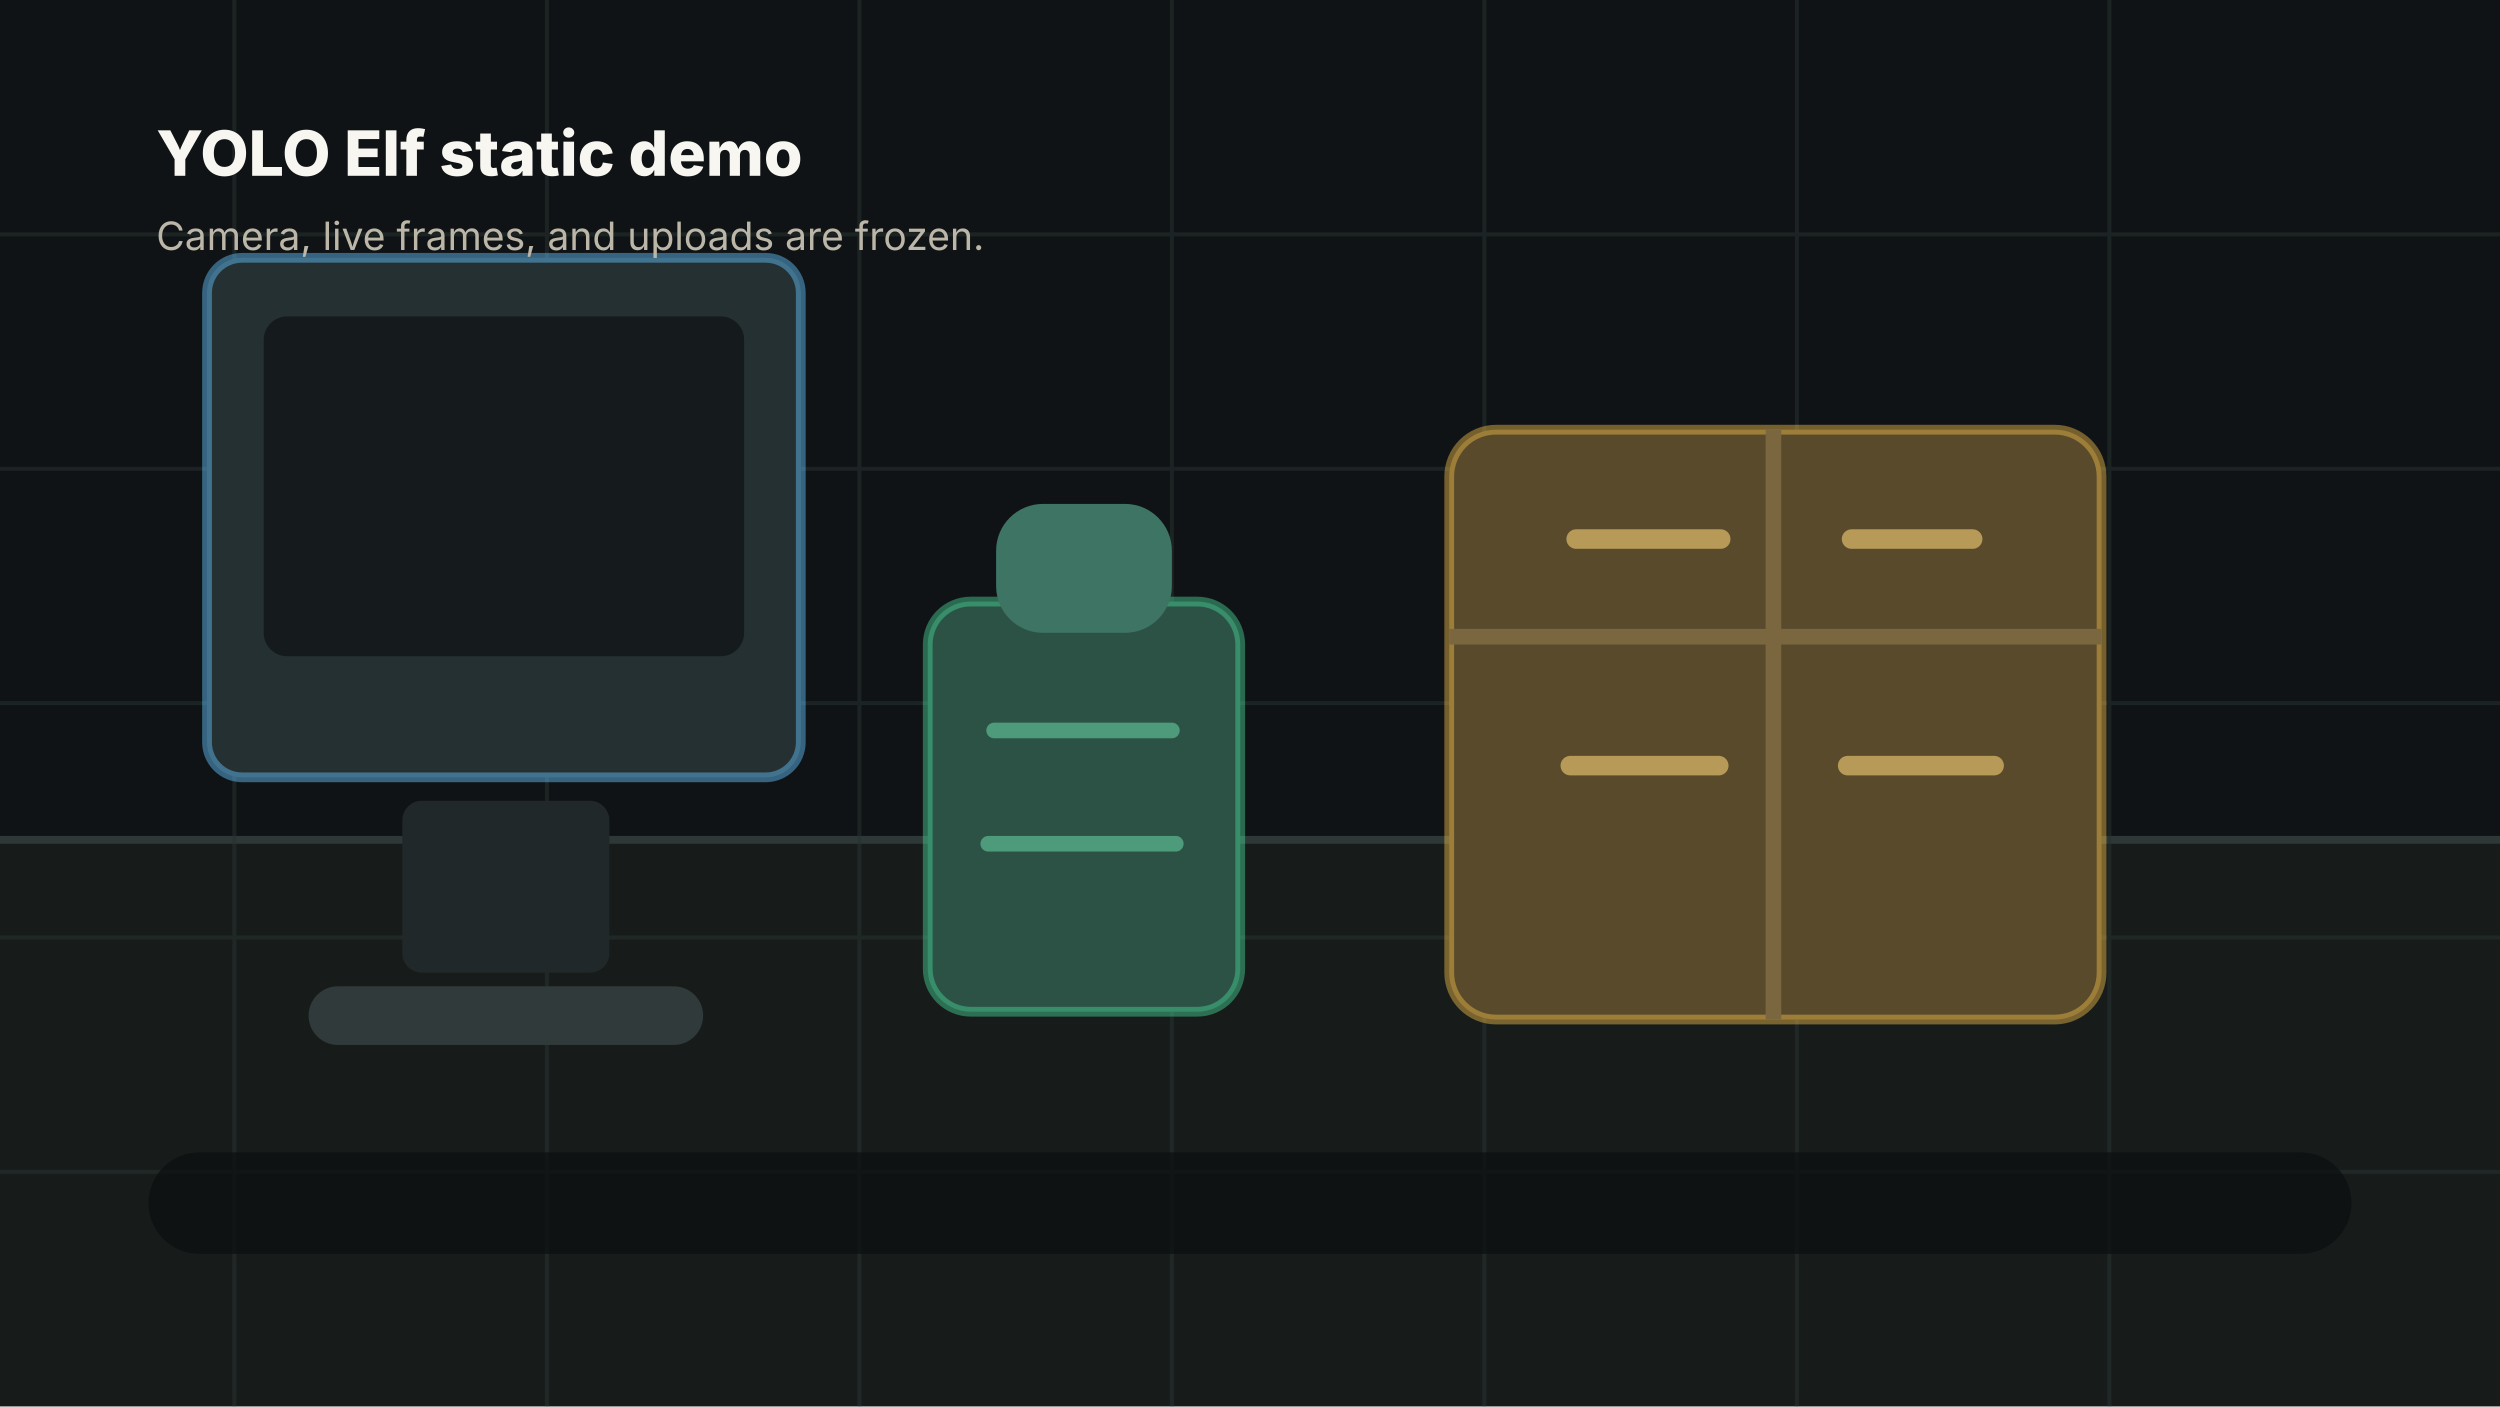
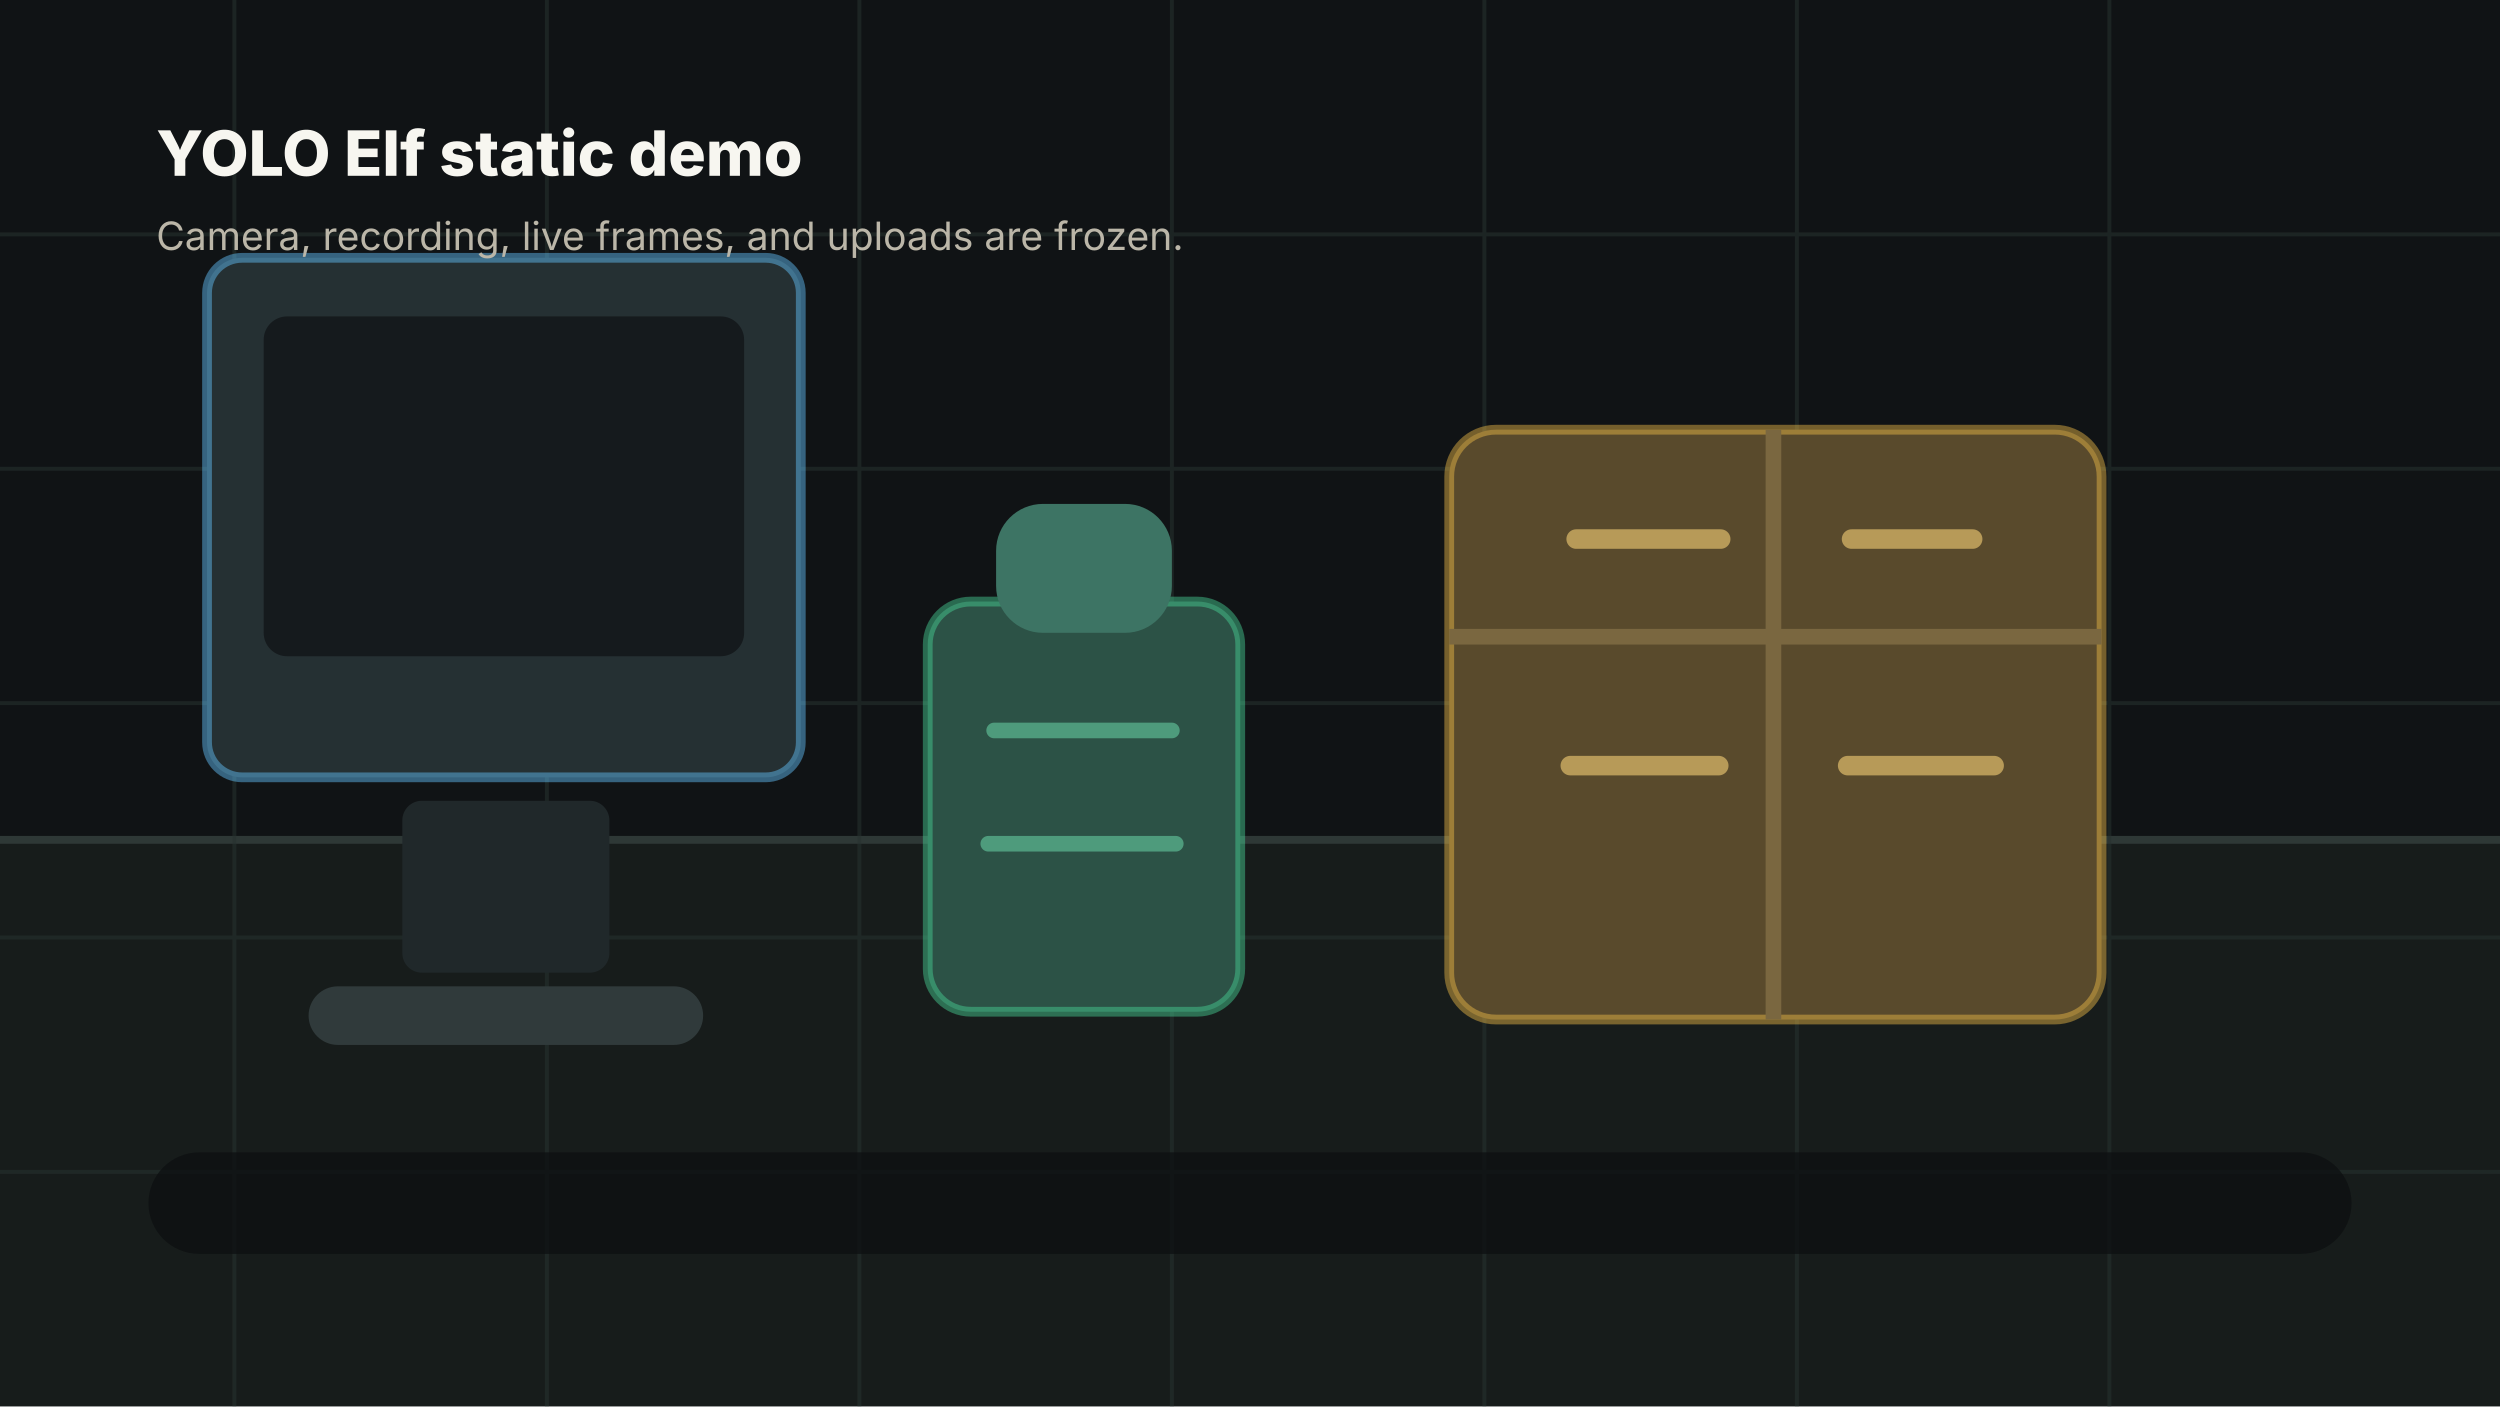
<svg xmlns="http://www.w3.org/2000/svg" viewBox="0 0 1280 720" role="img" aria-labelledby="title desc">
  <rect width="1280" height="720" fill="#101315" />
  <rect x="0" y="430" width="1280" height="290" fill="#171c1b" />
  <path d="M0 430h1280" stroke="#2e3836" stroke-width="4" />
  <g opacity="0.55" stroke="#273230" stroke-width="2">
    <path d="M120 0v720M280 0v720M440 0v720M600 0v720M760 0v720M920 0v720M1080 0v720" />
    <path d="M0 120h1280M0 240h1280M0 360h1280M0 480h1280M0 600h1280" />
  </g>
  <rect x="106" y="132" width="304" height="266" rx="18" fill="#253033" stroke="#64c7ff" stroke-opacity="0.45" stroke-width="5" />
  <rect x="135" y="162" width="246" height="174" rx="12" fill="#151a1d" />
  <rect x="206" y="410" width="106" height="88" rx="10" fill="#20282a" />
  <rect x="158" y="505" width="202" height="30" rx="15" fill="#303a3b" />
  <rect x="475" y="308" width="160" height="210" rx="22" fill="#2c5246" stroke="#48d597" stroke-opacity="0.45" stroke-width="5" />
  <rect x="510" y="258" width="90" height="66" rx="24" fill="#3d7464" />
  <path d="M509 374h91M506 432h96" stroke="#6fe0af" stroke-opacity="0.52" stroke-width="8" stroke-linecap="round" />
  <rect x="742" y="220" width="334" height="302" rx="24" fill="#594a2c" stroke="#f0bd49" stroke-opacity="0.45" stroke-width="5" />
  <path d="M742 326h334M908 220v302" stroke="#7a6740" stroke-width="8" />
  <path d="M807 276h74M948 276h62M804 392h76M946 392h75" stroke="#b79a58" stroke-width="10" stroke-linecap="round" />
  <rect x="76" y="590" width="1128" height="52" rx="26" fill="#0c0f10" opacity="0.74" />
  <text x="80" y="90" fill="#f7f6f0" font-family="Inter, Segoe UI, sans-serif" font-size="32" font-weight="800">YOLO Elf static demo</text>
-   <text x="80" y="128" fill="#bbb6a8" font-family="Inter, Segoe UI, sans-serif" font-size="20">Camera, live frames, and uploads are frozen.</text>
+   <text x="80" y="128" fill="#bbb6a8" font-family="Inter, Segoe UI, sans-serif" font-size="20">Camera, recording, live frames, and uploads are frozen.</text>
</svg>
